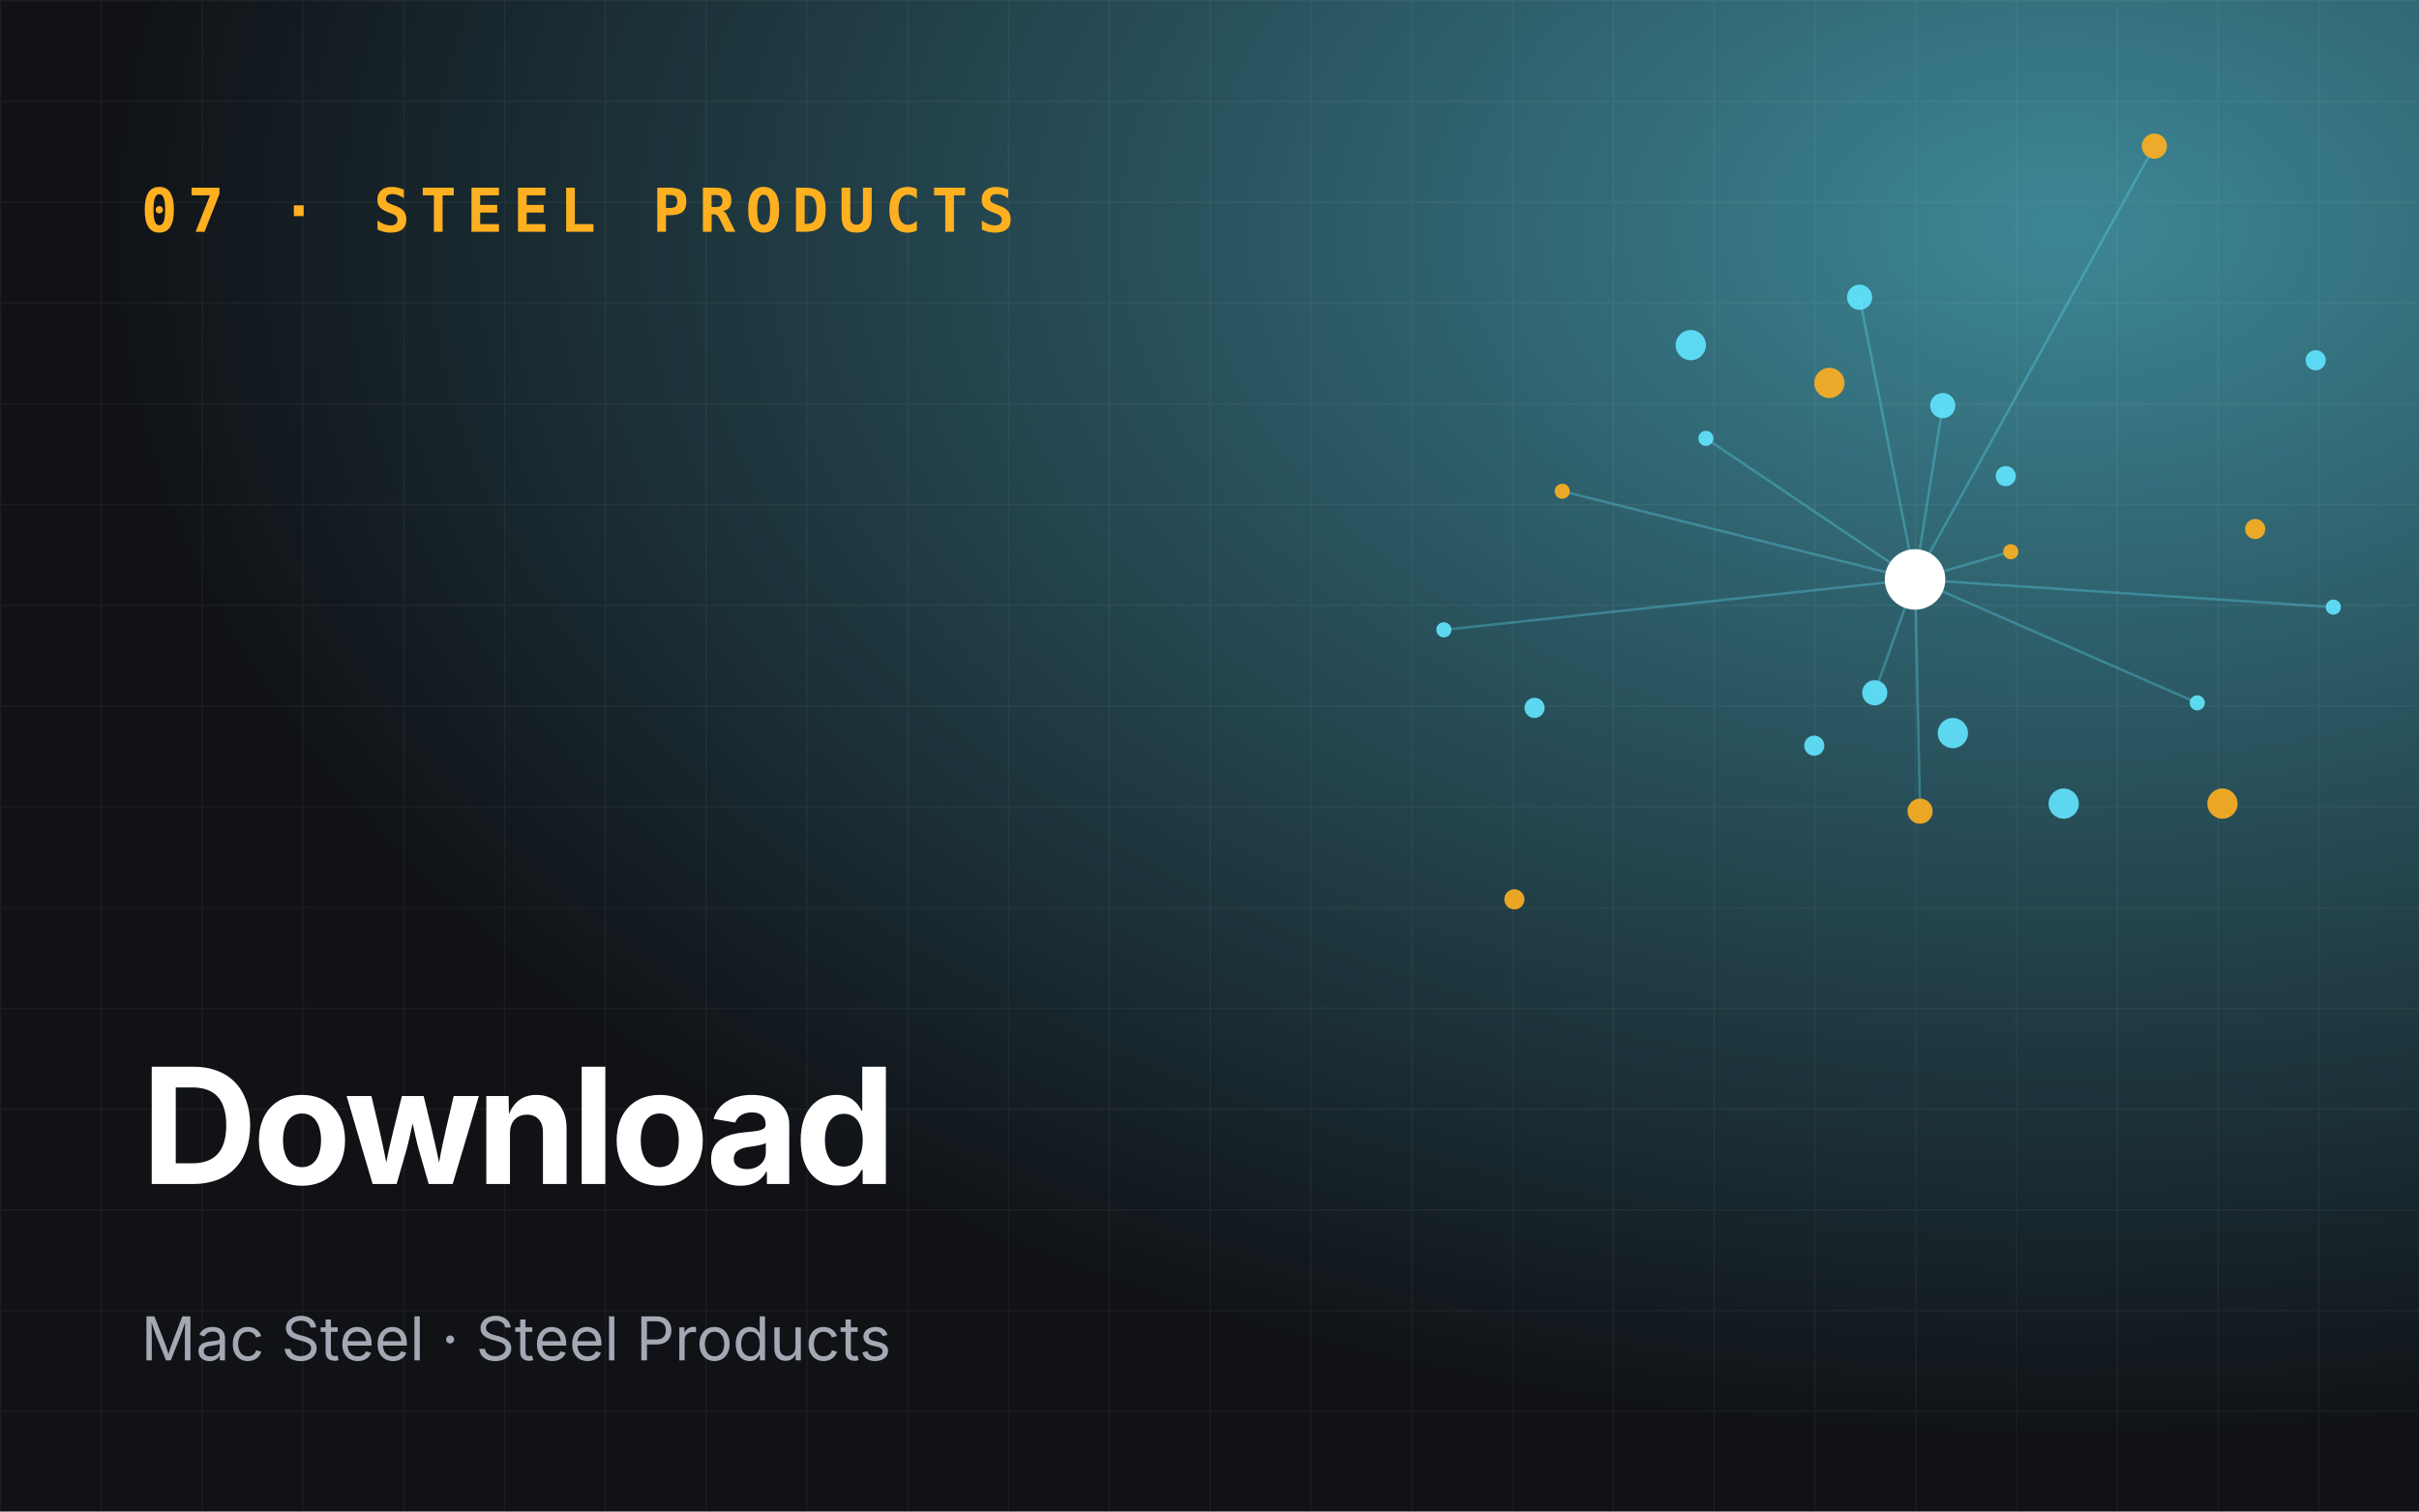
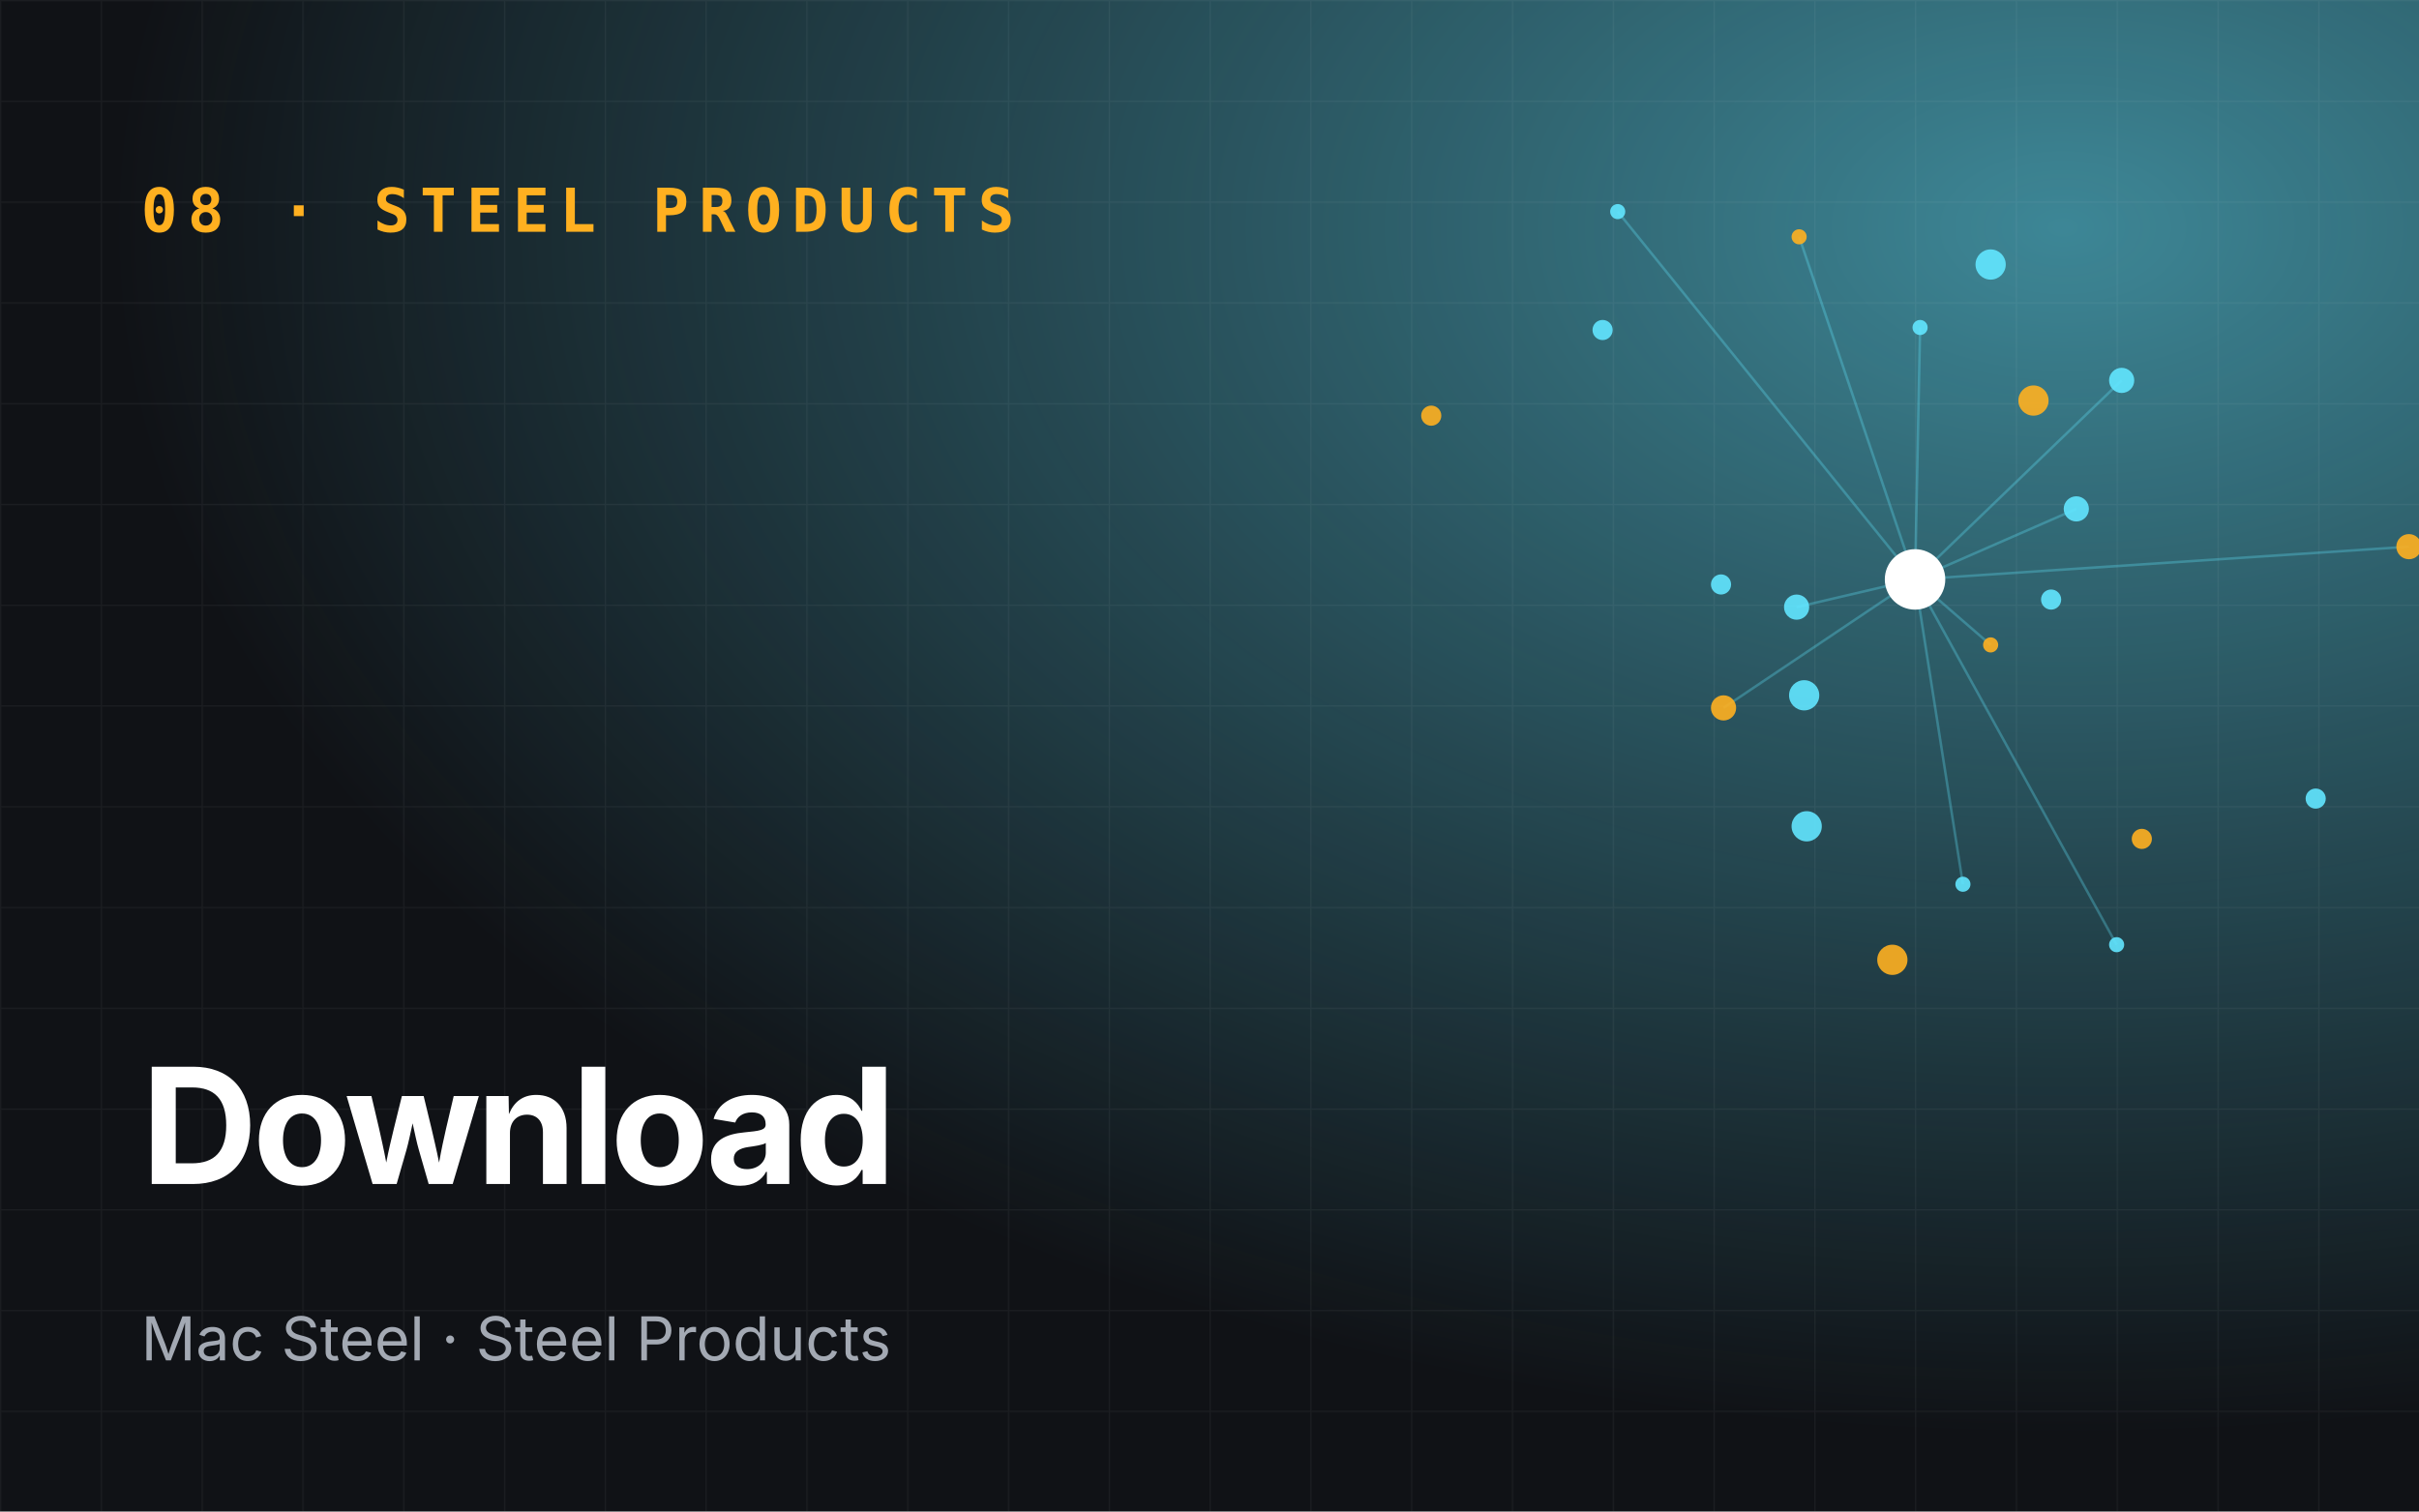
<svg xmlns="http://www.w3.org/2000/svg" viewBox="0 0 960 600" role="img" aria-label="Download">
  <defs>
    <radialGradient id="g" cx="85%" cy="15%" r="80%">
      <stop offset="0" stop-color="#62e6ff" stop-opacity=".55" />
      <stop offset="1" stop-color="#62e6ff" stop-opacity="0" />
    </radialGradient>
    <pattern id="p" width="40" height="40" patternUnits="userSpaceOnUse">
      <path d="M40 0H0V40" fill="none" stroke="#fff" stroke-opacity=".05" />
    </pattern>
  </defs>
  <rect width="960" height="600" fill="#101216" />
  <rect width="960" height="600" fill="url(#g)" />
  <rect width="960" height="600" fill="url(#p)" />
-   <line x1="760" y1="230" x2="798" y2="219" stroke="#62e6ff" stroke-opacity=".3" />
-   <line x1="760" y1="230" x2="738" y2="118" stroke="#62e6ff" stroke-opacity=".3" />
-   <line x1="760" y1="230" x2="573" y2="250" stroke="#62e6ff" stroke-opacity=".3" />
-   <line x1="760" y1="230" x2="762" y2="322" stroke="#62e6ff" stroke-opacity=".3" />
-   <line x1="760" y1="230" x2="926" y2="241" stroke="#62e6ff" stroke-opacity=".3" />
-   <line x1="760" y1="230" x2="771" y2="161" stroke="#62e6ff" stroke-opacity=".3" />
-   <line x1="760" y1="230" x2="620" y2="195" stroke="#62e6ff" stroke-opacity=".3" />
-   <line x1="760" y1="230" x2="744" y2="275" stroke="#62e6ff" stroke-opacity=".3" />
-   <line x1="760" y1="230" x2="872" y2="279" stroke="#62e6ff" stroke-opacity=".3" />
-   <line x1="760" y1="230" x2="855" y2="58" stroke="#62e6ff" stroke-opacity=".3" />
-   <line x1="760" y1="230" x2="677" y2="174" stroke="#62e6ff" stroke-opacity=".3" />
-   <circle cx="798" cy="219" r="3" fill="#ffb020" opacity=".9" />
-   <circle cx="720" cy="296" r="4" fill="#62e6ff" opacity=".9" />
-   <circle cx="738" cy="118" r="5" fill="#62e6ff" opacity=".9" />
-   <circle cx="882" cy="319" r="6" fill="#ffb020" opacity=".9" />
-   <circle cx="573" cy="250" r="3" fill="#62e6ff" opacity=".9" />
-   <circle cx="796" cy="189" r="4" fill="#62e6ff" opacity=".9" />
-   <circle cx="762" cy="322" r="5" fill="#ffb020" opacity=".9" />
-   <circle cx="671" cy="137" r="6" fill="#62e6ff" opacity=".9" />
-   <circle cx="926" cy="241" r="3" fill="#62e6ff" opacity=".9" />
-   <circle cx="601" cy="357" r="4" fill="#ffb020" opacity=".9" />
-   <circle cx="771" cy="161" r="5" fill="#62e6ff" opacity=".9" />
-   <circle cx="819" cy="319" r="6" fill="#62e6ff" opacity=".9" />
-   <circle cx="620" cy="195" r="3" fill="#ffb020" opacity=".9" />
-   <circle cx="919" cy="143" r="4" fill="#62e6ff" opacity=".9" />
-   <circle cx="744" cy="275" r="5" fill="#62e6ff" opacity=".9" />
-   <circle cx="726" cy="152" r="6" fill="#ffb020" opacity=".9" />
-   <circle cx="872" cy="279" r="3" fill="#62e6ff" opacity=".9" />
-   <circle cx="609" cy="281" r="4" fill="#62e6ff" opacity=".9" />
-   <circle cx="855" cy="58" r="5" fill="#ffb020" opacity=".9" />
-   <circle cx="775" cy="291" r="6" fill="#62e6ff" opacity=".9" />
-   <circle cx="677" cy="174" r="3" fill="#62e6ff" opacity=".9" />
-   <circle cx="895" cy="210" r="4" fill="#ffb020" opacity=".9" />
+   <line x1="760" y1="230" x2="790" y2="256" stroke="#62e6ff" stroke-opacity=".3" />
+   <line x1="760" y1="230" x2="842" y2="151" stroke="#62e6ff" stroke-opacity=".3" />
+   <line x1="760" y1="230" x2="642" y2="84" stroke="#62e6ff" stroke-opacity=".3" />
+   <line x1="760" y1="230" x2="684" y2="281" stroke="#62e6ff" stroke-opacity=".3" />
+   <line x1="760" y1="230" x2="840" y2="375" stroke="#62e6ff" stroke-opacity=".3" />
+   <line x1="760" y1="230" x2="824" y2="202" stroke="#62e6ff" stroke-opacity=".3" />
+   <line x1="760" y1="230" x2="714" y2="94" stroke="#62e6ff" stroke-opacity=".3" />
+   <line x1="760" y1="230" x2="713" y2="241" stroke="#62e6ff" stroke-opacity=".3" />
+   <line x1="760" y1="230" x2="779" y2="351" stroke="#62e6ff" stroke-opacity=".3" />
+   <line x1="760" y1="230" x2="956" y2="217" stroke="#62e6ff" stroke-opacity=".3" />
+   <line x1="760" y1="230" x2="762" y2="130" stroke="#62e6ff" stroke-opacity=".3" />
+   <circle cx="790" cy="256" r="3" fill="#ffb020" opacity=".9" />
+   <circle cx="683" cy="232" r="4" fill="#62e6ff" opacity=".9" />
+   <circle cx="842" cy="151" r="5" fill="#62e6ff" opacity=".9" />
+   <circle cx="751" cy="381" r="6" fill="#ffb020" opacity=".9" />
+   <circle cx="642" cy="84" r="3" fill="#62e6ff" opacity=".9" />
+   <circle cx="814" cy="238" r="4" fill="#62e6ff" opacity=".9" />
+   <circle cx="684" cy="281" r="5" fill="#ffb020" opacity=".9" />
+   <circle cx="790" cy="105" r="6" fill="#62e6ff" opacity=".9" />
+   <circle cx="840" cy="375" r="3" fill="#62e6ff" opacity=".9" />
+   <circle cx="568" cy="165" r="4" fill="#ffb020" opacity=".9" />
+   <circle cx="824" cy="202" r="5" fill="#62e6ff" opacity=".9" />
+   <circle cx="717" cy="328" r="6" fill="#62e6ff" opacity=".9" />
+   <circle cx="714" cy="94" r="3" fill="#ffb020" opacity=".9" />
+   <circle cx="919" cy="317" r="4" fill="#62e6ff" opacity=".9" />
+   <circle cx="713" cy="241" r="5" fill="#62e6ff" opacity=".9" />
+   <circle cx="807" cy="159" r="6" fill="#ffb020" opacity=".9" />
+   <circle cx="779" cy="351" r="3" fill="#62e6ff" opacity=".9" />
+   <circle cx="636" cy="131" r="4" fill="#62e6ff" opacity=".9" />
+   <circle cx="956" cy="217" r="5" fill="#ffb020" opacity=".9" />
+   <circle cx="716" cy="276" r="6" fill="#62e6ff" opacity=".9" />
+   <circle cx="762" cy="130" r="3" fill="#62e6ff" opacity=".9" />
+   <circle cx="850" cy="333" r="4" fill="#ffb020" opacity=".9" />
  <circle cx="760" cy="230" r="12" fill="#fff" />
-   <text x="56" y="92" font-family="JetBrains Mono,monospace" font-size="24" font-weight="700" fill="#ffb020" letter-spacing="4">07 · STEEL PRODUCTS</text>
+   <text x="56" y="92" font-family="JetBrains Mono,monospace" font-size="24" font-weight="700" fill="#ffb020" letter-spacing="4">08 · STEEL PRODUCTS</text>
  <text x="56" y="470" font-family="Space Grotesk,Inter,sans-serif" font-size="64" font-weight="700" fill="#fff" letter-spacing="-2">
    <tspan x="56" dy="0">Download</tspan>
  </text>
  <text x="56" y="540" font-family="Inter,sans-serif" font-size="24" fill="#a3a9b3">Mac Steel · Steel Products</text>
</svg>
